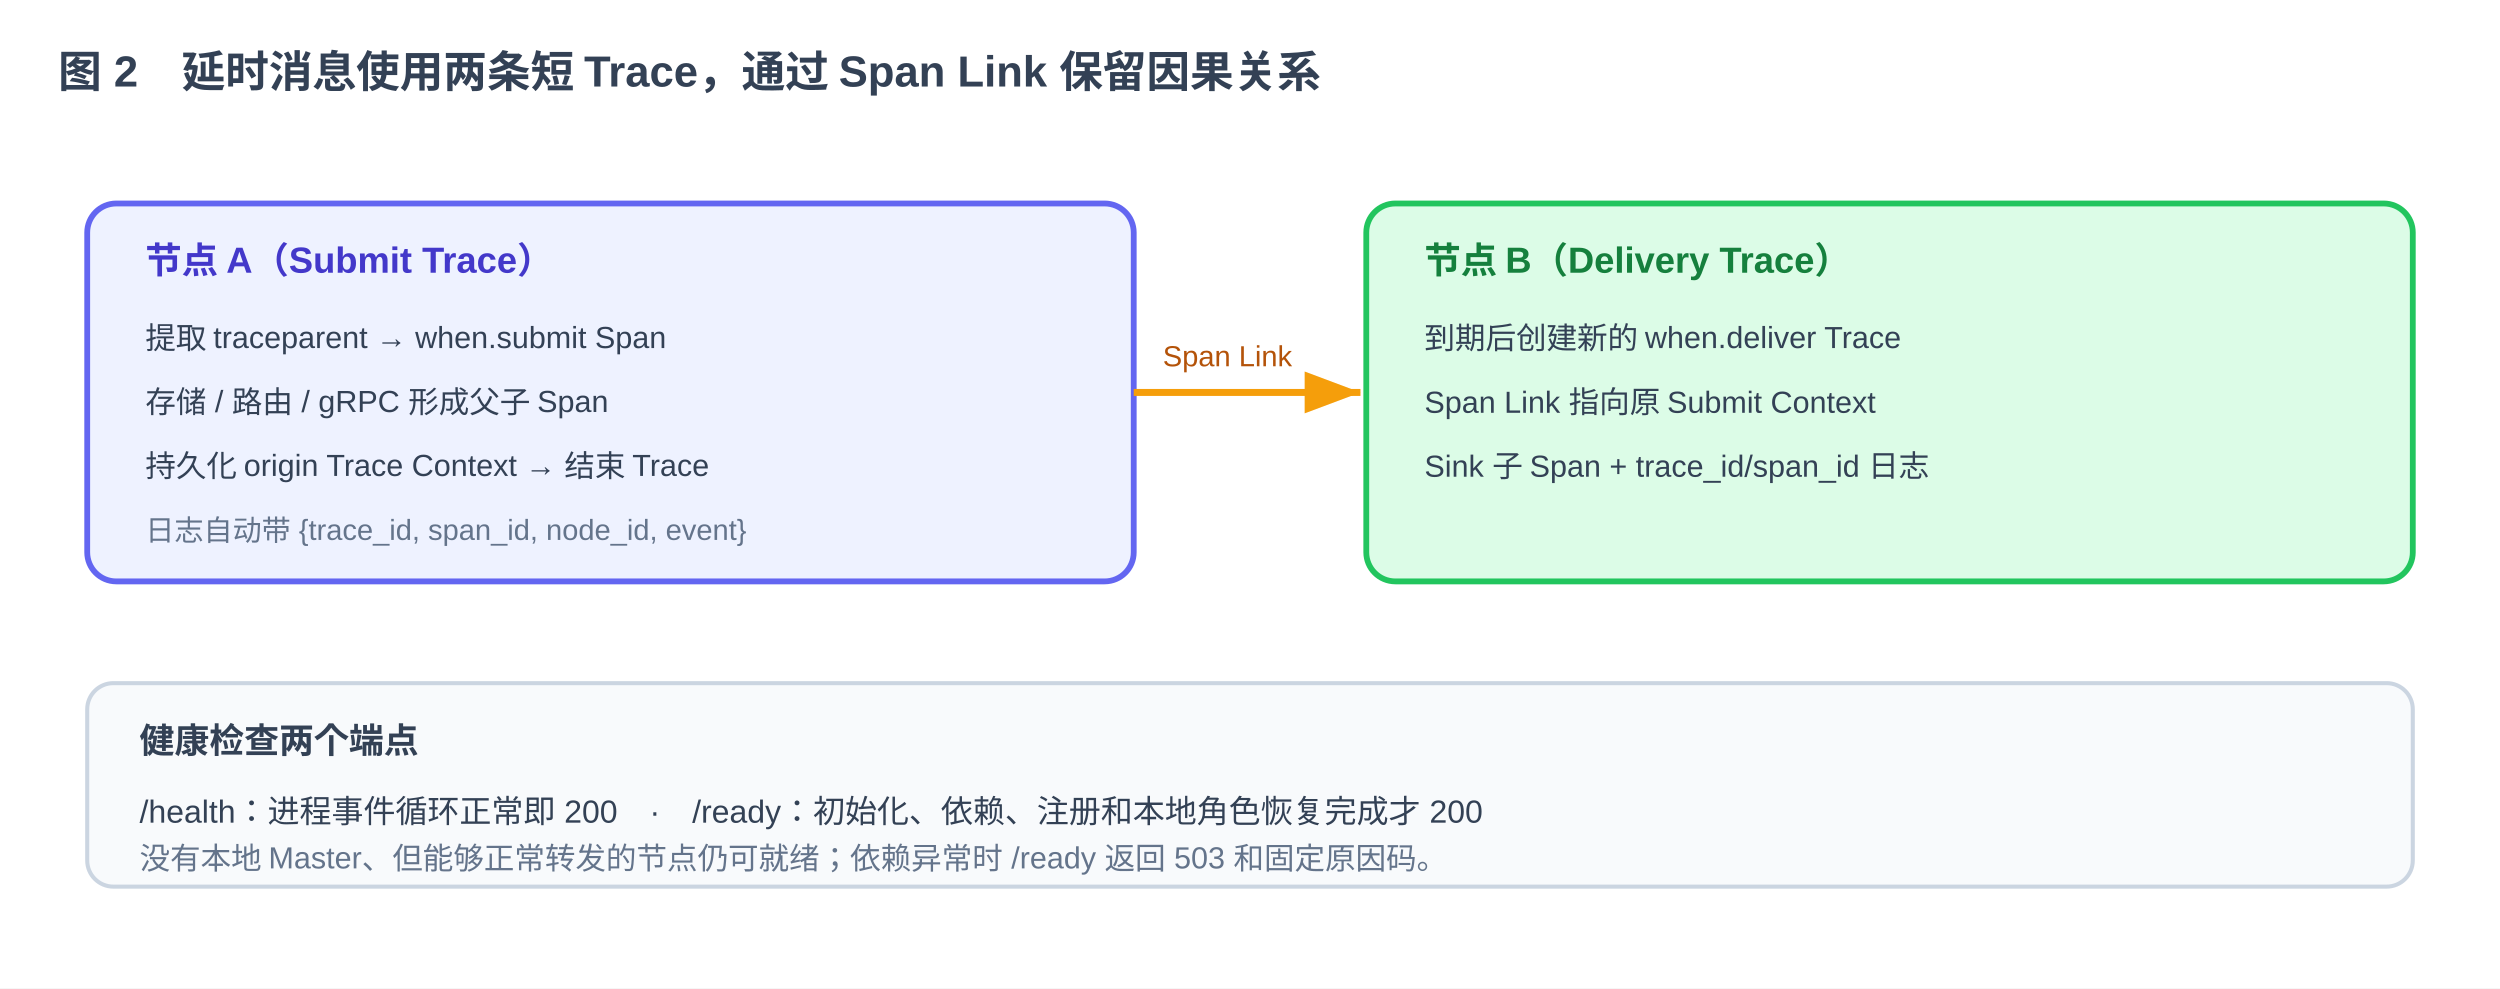
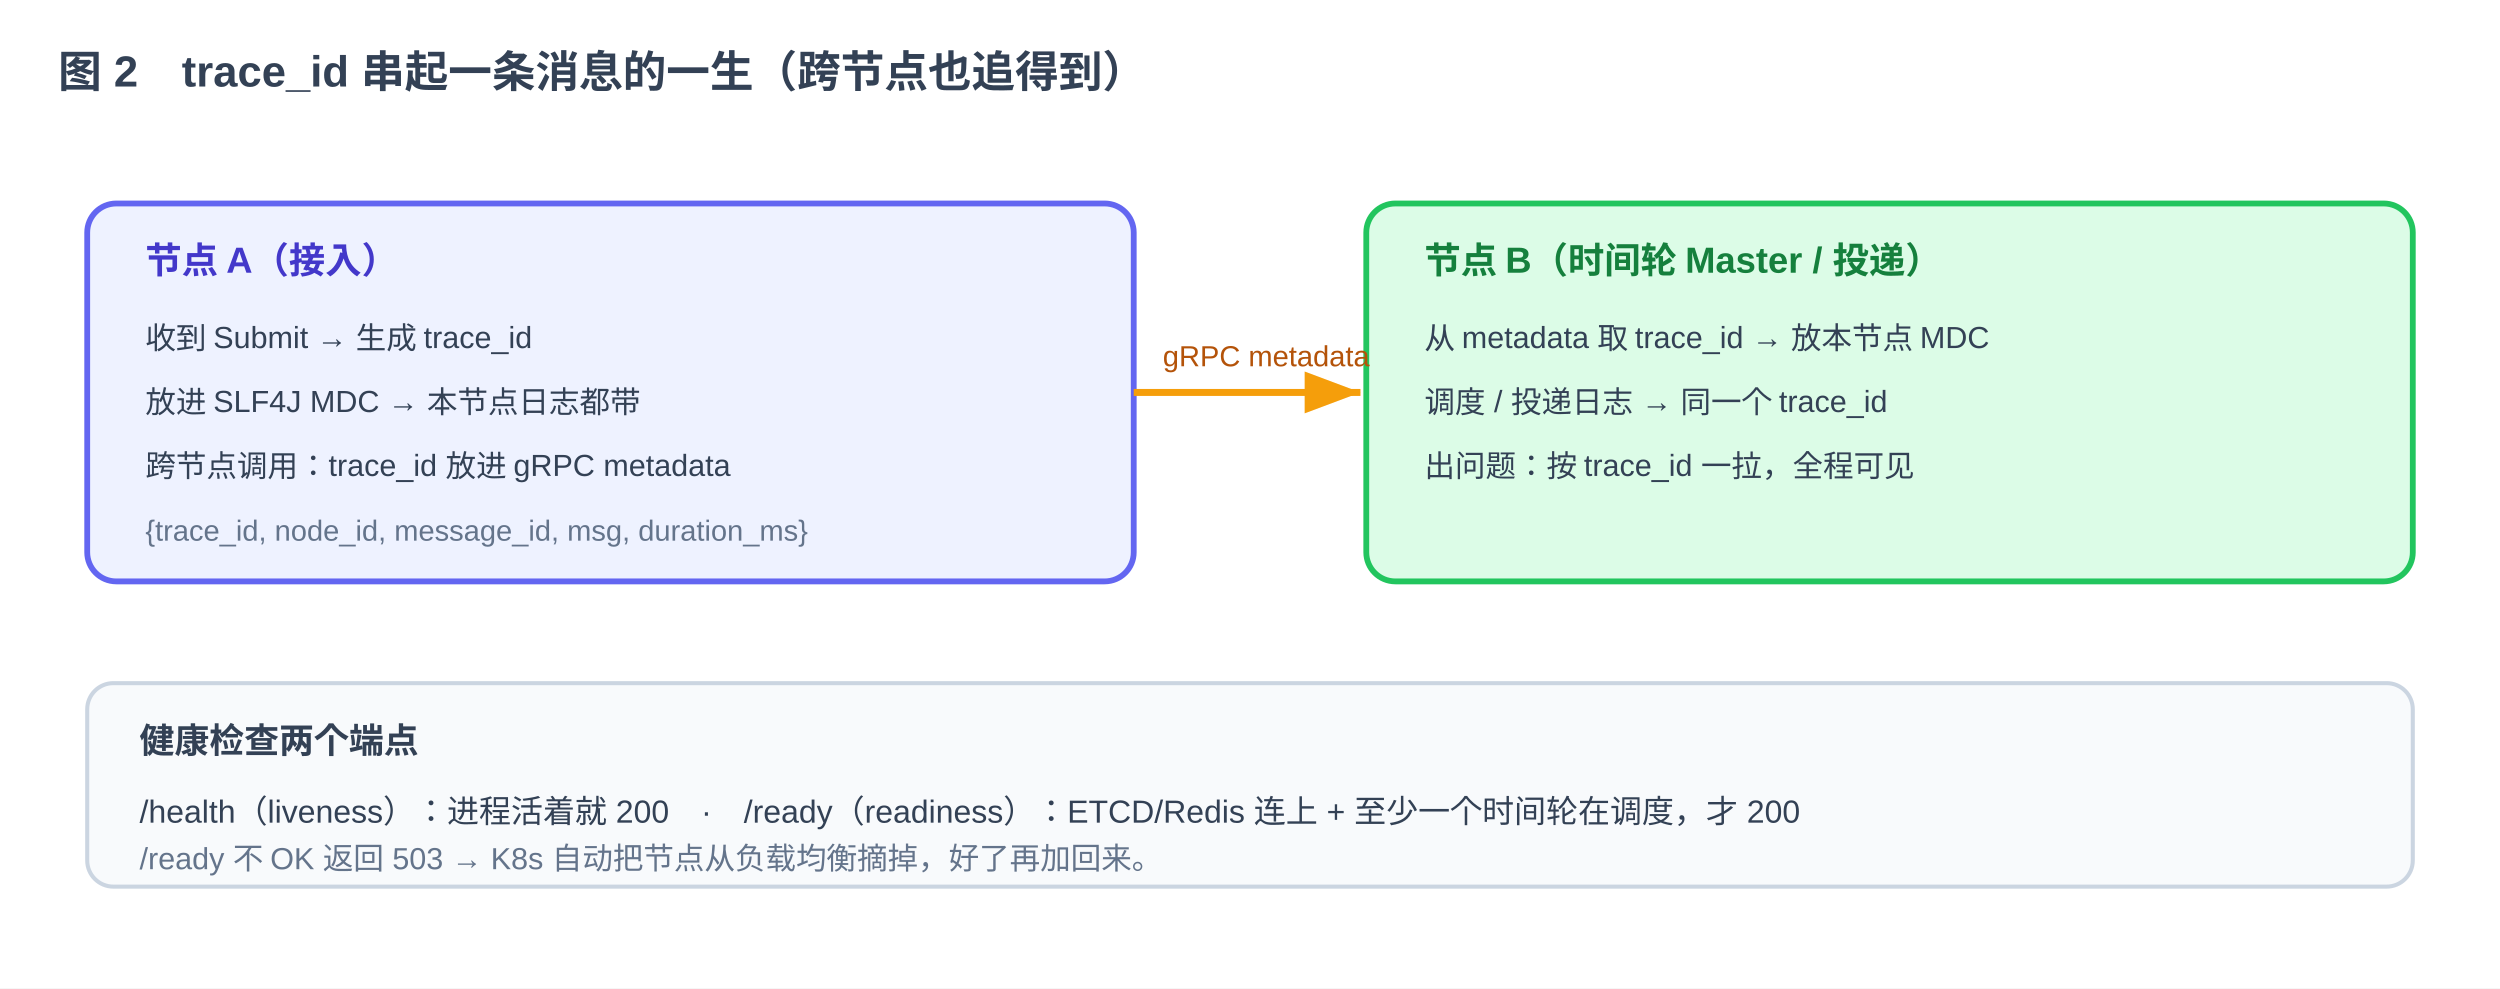
<svg xmlns="http://www.w3.org/2000/svg" viewBox="0 0 860 340">
  <rect width="860" height="340" fill="#ffffff" />
  <defs>
    <marker id="tr-amber" markerWidth="10" markerHeight="10" refX="8" refY="3" orient="auto">
      <path d="M0,0 L8,3 L0,6 Z" fill="#f59e0b" />
    </marker>
  </defs>
-   <text x="20" y="30" font-family="Arial, sans-serif" font-size="15" font-weight="bold" fill="#334155">图 2　延时消息使用两条短 Trace，通过 Span Link 保留因果关系</text>
+   <text x="20" y="30" font-family="Arial, sans-serif" font-size="15" font-weight="bold" fill="#334155">图 2　trace_id 串起一条消息的一生（跨节点也追得到）</text>
  <rect x="30" y="70" width="360" height="130" rx="10" fill="#eef2ff" stroke="#6366f1" stroke-width="2" />
-   <text x="50" y="94" font-family="Arial, sans-serif" font-size="12.5" font-weight="bold" fill="#4338ca">节点 A（Submit Trace）</text>
-   <text x="50" y="120" font-family="Arial, sans-serif" font-size="10.5" fill="#334155">提取 traceparent → when.submit Span</text>
-   <text x="50" y="142" font-family="Arial, sans-serif" font-size="10.5" fill="#334155">存储 / 路由 / gRPC 形成父子 Span</text>
-   <text x="50" y="164" font-family="Arial, sans-serif" font-size="10.5" fill="#334155">持久化 origin Trace Context → 结束 Trace</text>
-   <text x="50" y="186" font-family="Arial, sans-serif" font-size="10" fill="#64748b">日志自动带 {trace_id, span_id, node_id, event}</text>
+   <text x="50" y="94" font-family="Arial, sans-serif" font-size="12.5" font-weight="bold" fill="#4338ca">节点 A（接入）</text>
+   <text x="50" y="120" font-family="Arial, sans-serif" font-size="10.5" fill="#334155">收到 Submit → 生成 trace_id</text>
+   <text x="50" y="142" font-family="Arial, sans-serif" font-size="10.5" fill="#334155">放进 SLF4J MDC → 本节点日志都带</text>
+   <text x="50" y="164" font-family="Arial, sans-serif" font-size="10.5" fill="#334155">跨节点调用：trace_id 放进 gRPC metadata</text>
+   <text x="50" y="186" font-family="Arial, sans-serif" font-size="10" fill="#64748b">{trace_id, node_id, message_id, msg, duration_ms}</text>
  <rect x="470" y="70" width="360" height="130" rx="10" fill="#dcfce7" stroke="#22c55e" stroke-width="2" />
-   <text x="490" y="94" font-family="Arial, sans-serif" font-size="12.5" font-weight="bold" fill="#15803d">节点 B（Delivery Trace）</text>
-   <text x="490" y="120" font-family="Arial, sans-serif" font-size="10.5" fill="#334155">到期后创建新的 when.deliver Trace</text>
-   <text x="490" y="142" font-family="Arial, sans-serif" font-size="10.5" fill="#334155">Span Link 指向原 Submit Context</text>
-   <text x="490" y="164" font-family="Arial, sans-serif" font-size="10.5" fill="#334155">Sink 子 Span + trace_id/span_id 日志</text>
+   <text x="490" y="94" font-family="Arial, sans-serif" font-size="12.5" font-weight="bold" fill="#15803d">节点 B（时间轮 Master / 投递）</text>
+   <text x="490" y="120" font-family="Arial, sans-serif" font-size="10.5" fill="#334155">从 metadata 取 trace_id → 放本节点 MDC</text>
+   <text x="490" y="142" font-family="Arial, sans-serif" font-size="10.5" fill="#334155">调度 / 投递日志 → 同一个 trace_id</text>
+   <text x="490" y="164" font-family="Arial, sans-serif" font-size="10.5" fill="#334155">出问题：按 trace_id 一拉，全程可见</text>
  <line x1="390" y1="135" x2="468" y2="135" stroke="#f59e0b" stroke-width="2.4" marker-end="url(#tr-amber)" />
-   <text x="400" y="126" font-family="Arial, sans-serif" font-size="10" fill="#b45309">Span Link</text>
+   <text x="400" y="126" font-family="Arial, sans-serif" font-size="10" fill="#b45309">gRPC metadata</text>
  <rect x="30" y="235" width="800" height="70" rx="9" fill="#f8fafc" stroke="#cbd5e1" stroke-width="1.4" />
  <text x="48" y="259" font-family="Arial, sans-serif" font-size="12" font-weight="bold" fill="#334155">健康检查两个端点</text>
-   <text x="48" y="283" font-family="Arial, sans-serif" font-size="11" fill="#334155">/health：进程事件循环正常即 200　·　/ready：初始化、依赖、注册和本地角色恢复完成才 200</text>
-   <text x="48" y="299" font-family="Arial, sans-serif" font-size="10.5" fill="#64748b">没有本地 Master、但能够正常转发的节点仍可就绪；依赖异常时 /ready 返回 503 和固定原因码。</text>
+   <text x="48" y="283" font-family="Arial, sans-serif" font-size="11" fill="#334155">/health（liveness）：进程活着就 200　·　/ready（readiness）：ETCD/Redis 连上 + 至少一个时间轮在调度，才 200</text>
+   <text x="48" y="299" font-family="Arial, sans-serif" font-size="10.5" fill="#64748b">/ready 不 OK 返回 503 → K8s 自动把节点从负载均衡摘掉，好了再加回来。</text>
</svg>
